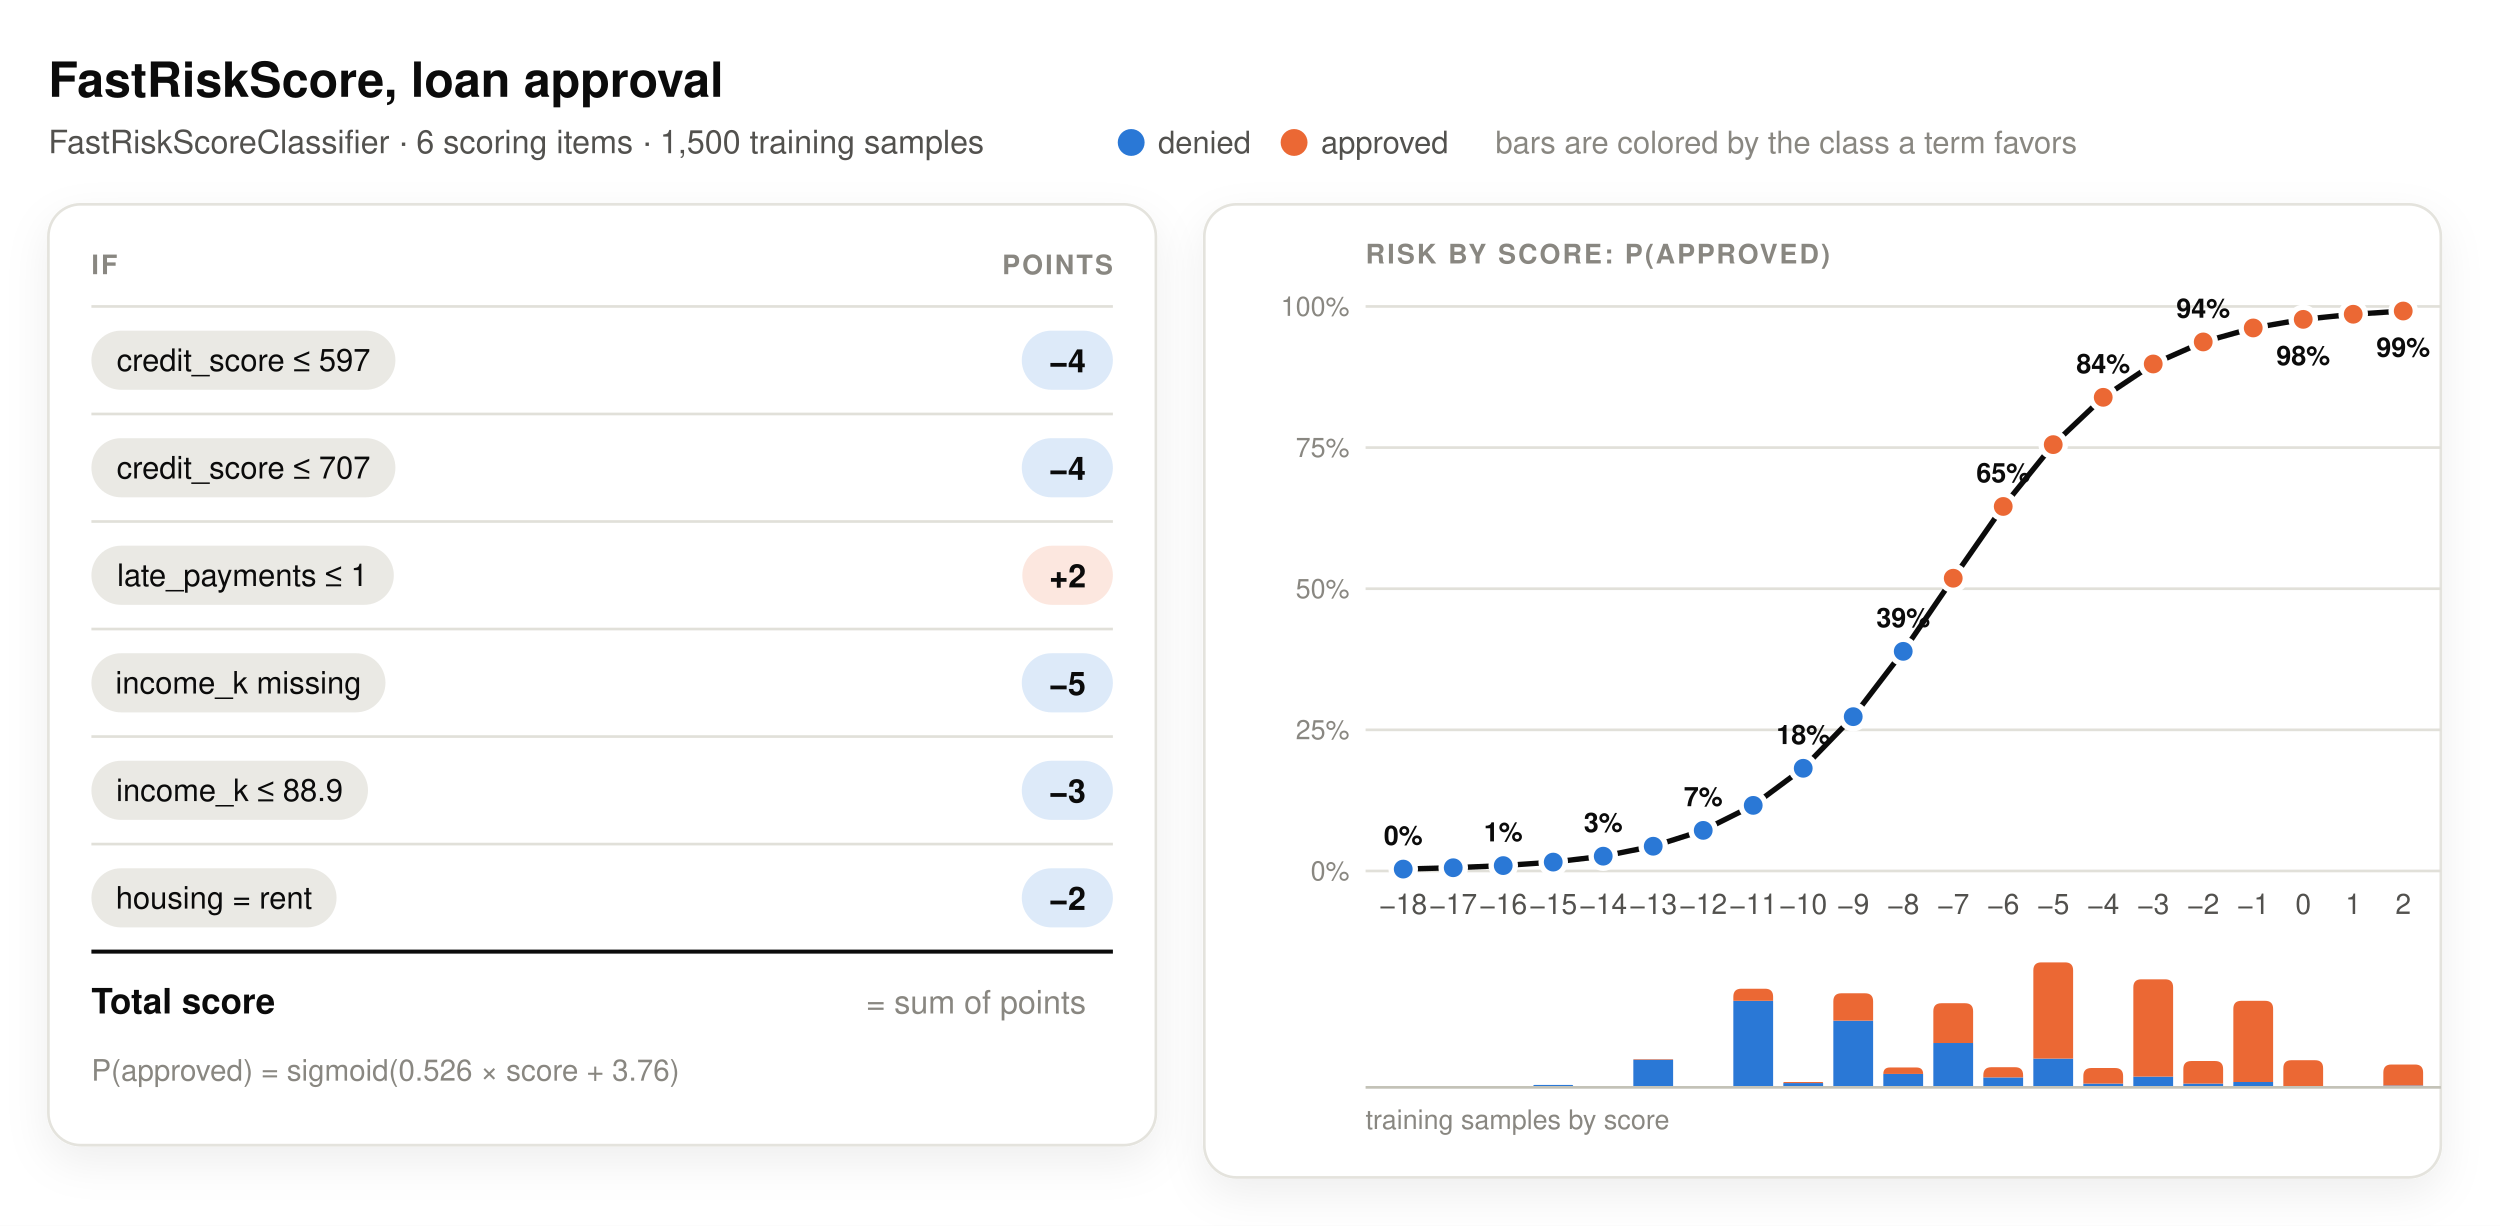
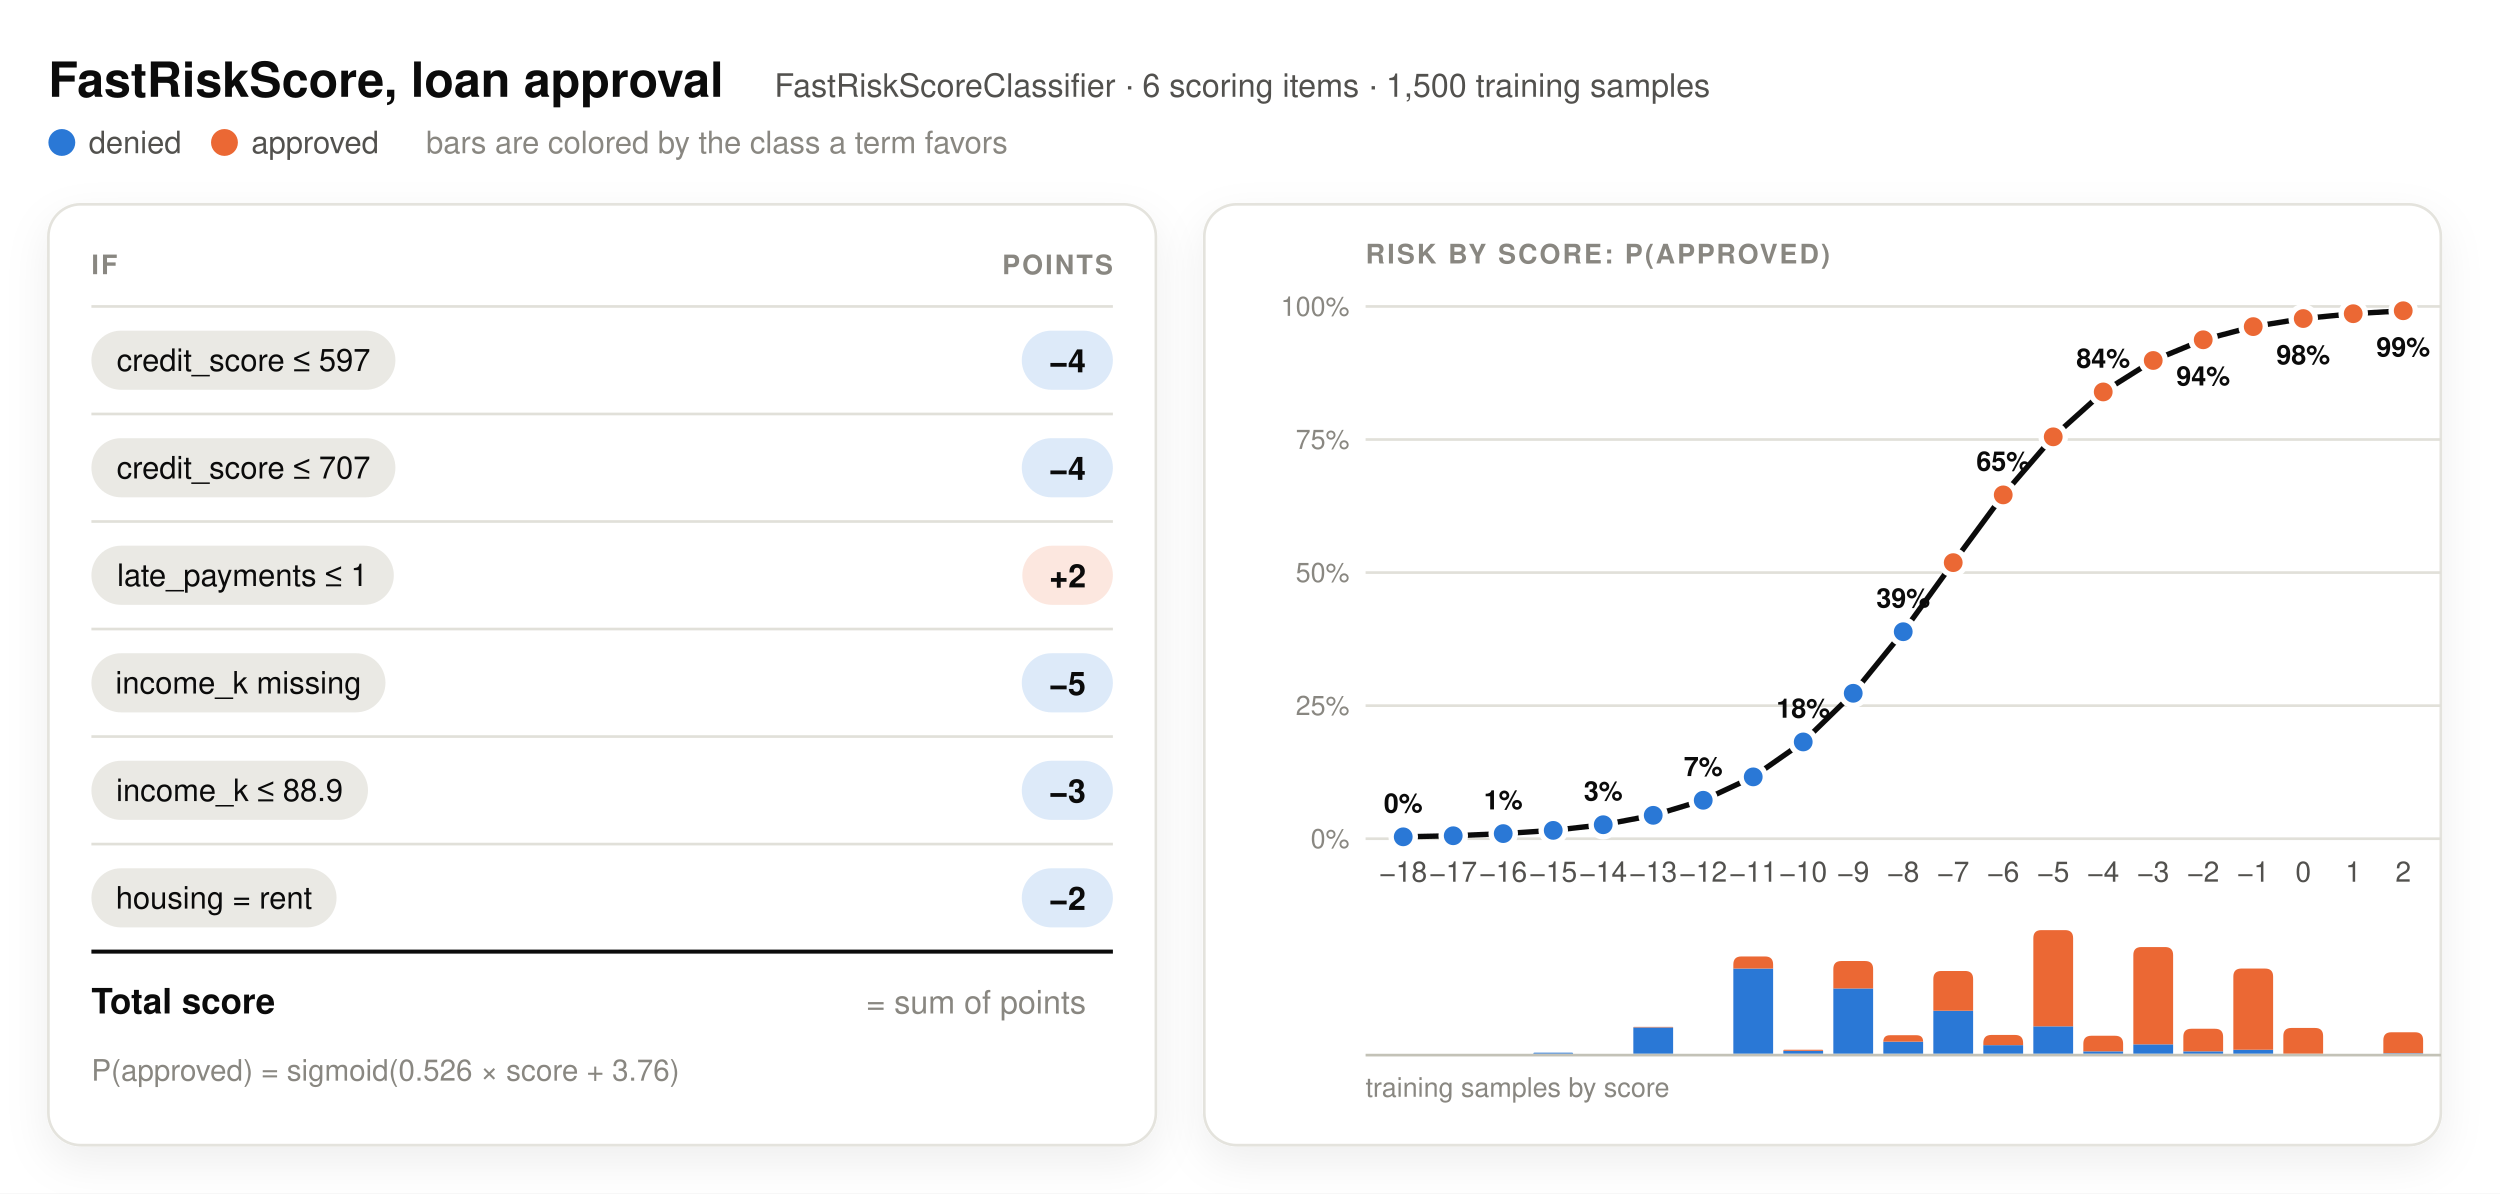
- <svg xmlns="http://www.w3.org/2000/svg" width="930" height="456" viewBox="0 0 930 456" role="img" aria-label="FastRiskScore, loan approval" font-family="Helvetica, 'Helvetica Neue', Arial, 'Nimbus Sans', 'Liberation Sans', sans-serif">
+ <svg xmlns="http://www.w3.org/2000/svg" width="930" height="444" viewBox="0 0 930 444" role="img" aria-label="FastRiskScore, loan approval" font-family="Helvetica, 'Helvetica Neue', Arial, 'Nimbus Sans', 'Liberation Sans', sans-serif">
  <defs>
    <filter id="dti65-sh" x="-20%" y="-20%" width="140%" height="160%">
      <feDropShadow dx="0" dy="1" stdDeviation="1" style="flood-color:#1a1a1a;flood-opacity:0.06" />
      <feDropShadow dx="0" dy="6" stdDeviation="8" style="flood-color:#1a1a1a;flood-opacity:0.07" />
    </filter>
  </defs>
  <rect width="100%" height="100%" style="fill:#ffffff" />
  <g transform="translate(18,18)">
    <text x="0" y="18" style="font-size:18px;font-weight:650;fill:#0b0b0b">FastRiskScore, loan approval</text>
-     <text x="0" y="39" style="font-size:12px;font-weight:400;fill:#52514e">FastRiskScoreClassifier  ·  6 scoring items  ·  1,500 training samples</text>
-     <circle cx="402.8" cy="35" r="5" style="fill:#2a78d6" />
-     <text x="412.8" y="39" style="font-size:11.5px;font-weight:400;fill:#52514e">denied</text>
-     <circle cx="463.4" cy="35" r="5" style="fill:#eb6834" />
-     <text x="473.4" y="39" style="font-size:11.5px;font-weight:400;fill:#52514e">approved</text>
-     <text x="538.3" y="39" style="font-size:11.5px;font-weight:400;fill:#898781">bars are colored by the class a term favors</text>
+     <text x="270.1" y="18" style="font-size:12px;font-weight:400;fill:#52514e">FastRiskScoreClassifier  ·  6 scoring items  ·  1,500 training samples</text>
+     <circle cx="5" cy="35" r="5" style="fill:#2a78d6" />
+     <text x="15" y="39" style="font-size:11.5px;font-weight:400;fill:#52514e">denied</text>
+     <circle cx="65.5" cy="35" r="5" style="fill:#eb6834" />
+     <text x="75.5" y="39" style="font-size:11.5px;font-weight:400;fill:#52514e">approved</text>
+     <text x="140.5" y="39" style="font-size:11.5px;font-weight:400;fill:#898781">bars are colored by the class a term favors</text>
  </g>
  <g transform="translate(18,76)">
    <rect x="0" y="0" width="412" height="350" rx="12" filter="url(#dti65-sh)" style="fill:#ffffff;stroke:#e4e3dd;stroke-width:1" />
-     <rect x="430" y="0" width="460" height="362" rx="12" filter="url(#dti65-sh)" style="fill:#ffffff;stroke:#e4e3dd;stroke-width:1" />
+     <rect x="430" y="0" width="460" height="350" rx="12" filter="url(#dti65-sh)" style="fill:#ffffff;stroke:#e4e3dd;stroke-width:1" />
    <g transform="translate(16,16)">
      <text x="0" y="10" style="font-size:10px;font-weight:600;fill:#898781;letter-spacing:.08em">IF</text>
      <text x="380" y="10" text-anchor="end" style="font-size:10px;font-weight:600;fill:#898781;letter-spacing:.08em">POINTS</text>
      <line x1="0" x2="380" y1="22" y2="22" style="stroke:#e1e0d9;stroke-width:1" />
      <g class="term rule" data-t="0">
        <rect class="rowbg" x="-8" y="26" width="396" height="32" rx="6" style="fill:#f6f6f3;fill-opacity:0" />
        <g class="chip" data-c="0">
          <rect x="0" y="31" width="113.1" height="22" rx="11" style="fill:#e1e0d9;fill-opacity:0.7" />
          <text x="56.6" y="46" text-anchor="middle" style="font-size:11.5px;font-weight:500;fill:#0b0b0b;font-variant-numeric:tabular-nums">credit_score ≤ 597</text>
        </g>
        <rect class="pts" x="346.1" y="31" width="33.9" height="22" rx="11" style="fill:#2a78d6;fill-opacity:0.16" />
        <text x="363.1" y="46.5" text-anchor="middle" style="font-size:12px;font-weight:700;fill:#0b0b0b;font-variant-numeric:tabular-nums">−4</text>
      </g>
      <line x1="0" x2="380" y1="62" y2="62" style="stroke:#e1e0d9;stroke-width:1" />
      <g class="term rule" data-t="1">
        <rect class="rowbg" x="-8" y="66" width="396" height="32" rx="6" style="fill:#f6f6f3;fill-opacity:0" />
        <g class="chip" data-c="0">
          <rect x="0" y="71" width="113.1" height="22" rx="11" style="fill:#e1e0d9;fill-opacity:0.7" />
          <text x="56.6" y="86" text-anchor="middle" style="font-size:11.5px;font-weight:500;fill:#0b0b0b;font-variant-numeric:tabular-nums">credit_score ≤ 707</text>
        </g>
        <rect class="pts" x="346.1" y="71" width="33.9" height="22" rx="11" style="fill:#2a78d6;fill-opacity:0.16" />
        <text x="363.1" y="86.5" text-anchor="middle" style="font-size:12px;font-weight:700;fill:#0b0b0b;font-variant-numeric:tabular-nums">−4</text>
      </g>
      <line x1="0" x2="380" y1="102" y2="102" style="stroke:#e1e0d9;stroke-width:1" />
      <g class="term rule" data-t="2">
        <rect class="rowbg" x="-8" y="106" width="396" height="32" rx="6" style="fill:#f6f6f3;fill-opacity:0" />
        <g class="chip" data-c="0">
          <rect x="0" y="111" width="112.5" height="22" rx="11" style="fill:#e1e0d9;fill-opacity:0.7" />
          <text x="56.2" y="126" text-anchor="middle" style="font-size:11.5px;font-weight:500;fill:#0b0b0b;font-variant-numeric:tabular-nums">late_payments ≤ 1</text>
        </g>
        <rect class="pts" x="346.3" y="111" width="33.7" height="22" rx="11" style="fill:#eb6834;fill-opacity:0.16" />
        <text x="363.2" y="126.5" text-anchor="middle" style="font-size:12px;font-weight:700;fill:#0b0b0b;font-variant-numeric:tabular-nums">+2</text>
      </g>
      <line x1="0" x2="380" y1="142" y2="142" style="stroke:#e1e0d9;stroke-width:1" />
      <g class="term rule" data-t="3">
        <rect class="rowbg" x="-8" y="146" width="396" height="32" rx="6" style="fill:#f6f6f3;fill-opacity:0" />
        <g class="chip" data-c="0">
          <rect x="0" y="151" width="109.4" height="22" rx="11" style="fill:#e1e0d9;fill-opacity:0.7" />
          <text x="54.7" y="166" text-anchor="middle" style="font-size:11.5px;font-weight:500;fill:#0b0b0b;font-variant-numeric:tabular-nums">income_k missing</text>
        </g>
        <rect class="pts" x="346.1" y="151" width="33.9" height="22" rx="11" style="fill:#2a78d6;fill-opacity:0.16" />
        <text x="363.1" y="166.5" text-anchor="middle" style="font-size:12px;font-weight:700;fill:#0b0b0b;font-variant-numeric:tabular-nums">−5</text>
      </g>
      <line x1="0" x2="380" y1="182" y2="182" style="stroke:#e1e0d9;stroke-width:1" />
      <g class="term rule" data-t="4">
        <rect class="rowbg" x="-8" y="186" width="396" height="32" rx="6" style="fill:#f6f6f3;fill-opacity:0" />
        <g class="chip" data-c="0">
          <rect x="0" y="191" width="102.9" height="22" rx="11" style="fill:#e1e0d9;fill-opacity:0.7" />
          <text x="51.4" y="206" text-anchor="middle" style="font-size:11.5px;font-weight:500;fill:#0b0b0b;font-variant-numeric:tabular-nums">income_k ≤ 88.9</text>
        </g>
        <rect class="pts" x="346.1" y="191" width="33.9" height="22" rx="11" style="fill:#2a78d6;fill-opacity:0.16" />
        <text x="363.1" y="206.5" text-anchor="middle" style="font-size:12px;font-weight:700;fill:#0b0b0b;font-variant-numeric:tabular-nums">−3</text>
      </g>
      <line x1="0" x2="380" y1="222" y2="222" style="stroke:#e1e0d9;stroke-width:1" />
      <g class="term rule" data-t="5">
        <rect class="rowbg" x="-8" y="226" width="396" height="32" rx="6" style="fill:#f6f6f3;fill-opacity:0" />
        <g class="chip" data-c="0">
          <rect x="0" y="231" width="91.2" height="22" rx="11" style="fill:#e1e0d9;fill-opacity:0.7" />
          <text x="45.6" y="246" text-anchor="middle" style="font-size:11.5px;font-weight:500;fill:#0b0b0b;font-variant-numeric:tabular-nums">housing = rent</text>
        </g>
        <rect class="pts" x="346.1" y="231" width="33.9" height="22" rx="11" style="fill:#2a78d6;fill-opacity:0.16" />
        <text x="363.1" y="246.5" text-anchor="middle" style="font-size:12px;font-weight:700;fill:#0b0b0b;font-variant-numeric:tabular-nums">−2</text>
      </g>
      <line x1="0" x2="380" y1="262" y2="262" style="stroke:#0b0b0b;stroke-width:1.5" />
      <text x="0" y="285" style="font-size:13px;font-weight:650;fill:#0b0b0b">Total score</text>
      <text x="370" y="285" text-anchor="end" style="font-size:12px;font-weight:400;fill:#898781">= sum of points</text>
      <text x="0" y="310" style="font-size:11px;font-weight:400;fill:#898781">P(approved) = sigmoid(0.526 × score + 3.76)</text>
    </g>
    <g transform="translate(20,16)">
      <text x="470" y="6" style="font-size:10px;font-weight:600;fill:#898781;letter-spacing:.08em">RISK BY SCORE: P(APPROVED)</text>
-       <line x1="470" x2="870" y1="232" y2="232" style="stroke:#e1e0d9;stroke-width:1" />
-       <text x="464" y="235.5" text-anchor="end" style="font-size:10px;font-weight:400;fill:#898781">0%</text>
-       <line x1="470" x2="870" y1="179.5" y2="179.5" style="stroke:#e1e0d9;stroke-width:1" />
-       <text x="464" y="183" text-anchor="end" style="font-size:10px;font-weight:400;fill:#898781">25%</text>
-       <line x1="470" x2="870" y1="127" y2="127" style="stroke:#e1e0d9;stroke-width:1" />
-       <text x="464" y="130.5" text-anchor="end" style="font-size:10px;font-weight:400;fill:#898781">50%</text>
-       <line x1="470" x2="870" y1="74.5" y2="74.5" style="stroke:#e1e0d9;stroke-width:1" />
-       <text x="464" y="78" text-anchor="end" style="font-size:10px;font-weight:400;fill:#898781">75%</text>
+       <line x1="470" x2="870" y1="220" y2="220" style="stroke:#e1e0d9;stroke-width:1" />
+       <text x="464" y="223.5" text-anchor="end" style="font-size:10px;font-weight:400;fill:#898781">0%</text>
+       <line x1="470" x2="870" y1="170.5" y2="170.5" style="stroke:#e1e0d9;stroke-width:1" />
+       <text x="464" y="174" text-anchor="end" style="font-size:10px;font-weight:400;fill:#898781">25%</text>
+       <line x1="470" x2="870" y1="121" y2="121" style="stroke:#e1e0d9;stroke-width:1" />
+       <text x="464" y="124.5" text-anchor="end" style="font-size:10px;font-weight:400;fill:#898781">50%</text>
+       <line x1="470" x2="870" y1="71.5" y2="71.5" style="stroke:#e1e0d9;stroke-width:1" />
+       <text x="464" y="75" text-anchor="end" style="font-size:10px;font-weight:400;fill:#898781">75%</text>
      <line x1="470" x2="870" y1="22" y2="22" style="stroke:#e1e0d9;stroke-width:1" />
      <text x="464" y="25.5" text-anchor="end" style="font-size:10px;font-weight:400;fill:#898781">100%</text>
-       <path d="M532.4,312V312Q532.4,311.6 532.8,311.6H546.8Q547.2,311.6 547.2,312V312Z" style="fill:#2a78d6" />
-       <path d="M569.6,312V302.2H584.4V312Z" style="fill:#2a78d6" />
-       <path d="M569.6,302.2V302.2Q569.6,302 569.8,302H584.2Q584.4,302 584.4,302.2V302.2Z" style="fill:#eb6834" />
-       <path d="M606.8,312V280.3H621.6V312Z" style="fill:#2a78d6" />
-       <path d="M606.8,280.3V278.8Q606.8,275.8 609.8,275.8H618.6Q621.6,275.8 621.6,278.8V280.3Z" style="fill:#eb6834" />
-       <path d="M625.4,312V310.9H640.2V312Z" style="fill:#2a78d6" />
-       <path d="M625.4,310.9V310.9Q625.4,310.5 625.8,310.5H639.8Q640.2,310.5 640.2,310.9V310.9Z" style="fill:#eb6834" />
-       <path d="M644,312V287.7H658.8V312Z" style="fill:#2a78d6" />
-       <path d="M644,287.7V280.5Q644,277.5 647,277.5H655.8Q658.8,277.5 658.8,280.5V287.7Z" style="fill:#eb6834" />
-       <path d="M662.6,312V307.5H677.4V312Z" style="fill:#2a78d6" />
-       <path d="M662.6,307.5V307.5Q662.6,305.1 665.1,305.1H674.9Q677.4,305.1 677.4,307.5V307.5Z" style="fill:#eb6834" />
-       <path d="M681.2,312V296H696V312Z" style="fill:#2a78d6" />
-       <path d="M681.2,296V284.2Q681.2,281.2 684.2,281.2H693Q696,281.2 696,284.2V296Z" style="fill:#eb6834" />
-       <path d="M699.8,312V308.8H714.6V312Z" style="fill:#2a78d6" />
-       <path d="M699.8,308.8V308Q699.8,305 702.8,305H711.6Q714.6,305 714.6,308V308.8Z" style="fill:#eb6834" />
-       <path d="M718.4,312V301.8H733.2V312Z" style="fill:#2a78d6" />
-       <path d="M718.4,301.8V269Q718.4,266 721.4,266H730.2Q733.2,266 733.2,269V301.8Z" style="fill:#eb6834" />
-       <path d="M737,312V311.1H751.8V312Z" style="fill:#2a78d6" />
-       <path d="M737,311.1V308.3Q737,305.3 740,305.3H748.8Q751.8,305.3 751.8,308.3V311.1Z" style="fill:#eb6834" />
-       <path d="M755.6,312V308.5H770.4V312Z" style="fill:#2a78d6" />
-       <path d="M755.6,308.5V275.3Q755.6,272.3 758.6,272.3H767.4Q770.4,272.3 770.4,275.3V308.5Z" style="fill:#eb6834" />
-       <path d="M774.2,312V311.1H789V312Z" style="fill:#2a78d6" />
-       <path d="M774.2,311.1V305.7Q774.2,302.7 777.2,302.7H786Q789,302.7 789,305.7V311.1Z" style="fill:#eb6834" />
-       <path d="M792.8,312V310.5H807.6V312Z" style="fill:#2a78d6" />
-       <path d="M792.8,310.5V283.3Q792.8,280.3 795.8,280.3H804.6Q807.6,280.3 807.6,283.3V310.5Z" style="fill:#eb6834" />
-       <path d="M811.4,312V305.4Q811.4,302.4 814.4,302.4H823.2Q826.2,302.4 826.2,305.4V312Z" style="fill:#eb6834" />
-       <path d="M848.6,312V311.8H863.4V312Z" style="fill:#2a78d6" />
-       <path d="M848.6,311.8V307Q848.6,304 851.6,304H860.4Q863.4,304 863.4,307V311.8Z" style="fill:#eb6834" />
-       <line x1="470" x2="870" y1="312.5" y2="312.5" style="stroke:#c3c2b7;stroke-width:1" />
-       <text x="470" y="328" style="font-size:10px;font-weight:400;fill:#898781">training samples by score</text>
-       <polyline points="484,231.3 502.6,230.8 521.2,230 539.8,228.7 558.4,226.5 577,222.8 595.6,216.9 614.2,207.6 632.8,193.8 651.4,174.6 670,150.3 688.6,123.1 707.2,96.4 725.8,73.4 744.4,55.8 763,43.4 781.6,35.2 800.2,30 818.8,26.8 837.4,24.9 856,23.7" style="fill:none;stroke:#0b0b0b;stroke-width:2;stroke-linejoin:round" />
-       <circle class="rk" data-s="-18" cx="484" cy="231.3" r="4.5" style="fill:#2a78d6;stroke:#ffffff;stroke-width:2" />
-       <text x="484" y="248" text-anchor="middle" style="font-size:10.5px;font-weight:400;fill:#52514e;font-variant-numeric:tabular-nums">−18</text>
-       <text x="484" y="222.3" text-anchor="middle" style="font-size:10px;font-weight:600;fill:#0b0b0b">0%</text>
-       <circle class="rk" data-s="-17" cx="502.6" cy="230.8" r="4.5" style="fill:#2a78d6;stroke:#ffffff;stroke-width:2" />
-       <text x="502.6" y="248" text-anchor="middle" style="font-size:10.5px;font-weight:400;fill:#52514e;font-variant-numeric:tabular-nums">−17</text>
-       <circle class="rk" data-s="-16" cx="521.2" cy="230" r="4.5" style="fill:#2a78d6;stroke:#ffffff;stroke-width:2" />
-       <text x="521.2" y="248" text-anchor="middle" style="font-size:10.5px;font-weight:400;fill:#52514e;font-variant-numeric:tabular-nums">−16</text>
-       <text x="521.2" y="221" text-anchor="middle" style="font-size:10px;font-weight:600;fill:#0b0b0b">1%</text>
-       <circle class="rk" data-s="-15" cx="539.8" cy="228.7" r="4.5" style="fill:#2a78d6;stroke:#ffffff;stroke-width:2" />
-       <text x="539.8" y="248" text-anchor="middle" style="font-size:10.5px;font-weight:400;fill:#52514e;font-variant-numeric:tabular-nums">−15</text>
-       <circle class="rk" data-s="-14" cx="558.4" cy="226.5" r="4.5" style="fill:#2a78d6;stroke:#ffffff;stroke-width:2" />
-       <text x="558.4" y="248" text-anchor="middle" style="font-size:10.5px;font-weight:400;fill:#52514e;font-variant-numeric:tabular-nums">−14</text>
-       <text x="558.4" y="217.5" text-anchor="middle" style="font-size:10px;font-weight:600;fill:#0b0b0b">3%</text>
-       <circle class="rk" data-s="-13" cx="577" cy="222.8" r="4.5" style="fill:#2a78d6;stroke:#ffffff;stroke-width:2" />
-       <text x="577" y="248" text-anchor="middle" style="font-size:10.5px;font-weight:400;fill:#52514e;font-variant-numeric:tabular-nums">−13</text>
-       <circle class="rk" data-s="-12" cx="595.6" cy="216.9" r="4.5" style="fill:#2a78d6;stroke:#ffffff;stroke-width:2" />
-       <text x="595.6" y="248" text-anchor="middle" style="font-size:10.5px;font-weight:400;fill:#52514e;font-variant-numeric:tabular-nums">−12</text>
-       <text x="595.6" y="207.9" text-anchor="middle" style="font-size:10px;font-weight:600;fill:#0b0b0b">7%</text>
-       <circle class="rk" data-s="-11" cx="614.2" cy="207.6" r="4.5" style="fill:#2a78d6;stroke:#ffffff;stroke-width:2" />
-       <text x="614.2" y="248" text-anchor="middle" style="font-size:10.5px;font-weight:400;fill:#52514e;font-variant-numeric:tabular-nums">−11</text>
-       <circle class="rk" data-s="-10" cx="632.8" cy="193.8" r="4.5" style="fill:#2a78d6;stroke:#ffffff;stroke-width:2" />
-       <text x="632.8" y="248" text-anchor="middle" style="font-size:10.5px;font-weight:400;fill:#52514e;font-variant-numeric:tabular-nums">−10</text>
-       <text x="632.8" y="184.8" text-anchor="middle" style="font-size:10px;font-weight:600;fill:#0b0b0b">18%</text>
-       <circle class="rk" data-s="-9" cx="651.4" cy="174.6" r="4.5" style="fill:#2a78d6;stroke:#ffffff;stroke-width:2" />
-       <text x="651.4" y="248" text-anchor="middle" style="font-size:10.5px;font-weight:400;fill:#52514e;font-variant-numeric:tabular-nums">−9</text>
-       <circle class="rk" data-s="-8" cx="670" cy="150.3" r="4.5" style="fill:#2a78d6;stroke:#ffffff;stroke-width:2" />
-       <text x="670" y="248" text-anchor="middle" style="font-size:10.5px;font-weight:400;fill:#52514e;font-variant-numeric:tabular-nums">−8</text>
-       <text x="670" y="141.3" text-anchor="middle" style="font-size:10px;font-weight:600;fill:#0b0b0b">39%</text>
-       <circle class="rk" data-s="-7" cx="688.6" cy="123.1" r="4.5" style="fill:#eb6834;stroke:#ffffff;stroke-width:2" />
-       <text x="688.6" y="248" text-anchor="middle" style="font-size:10.5px;font-weight:400;fill:#52514e;font-variant-numeric:tabular-nums">−7</text>
-       <circle class="rk" data-s="-6" cx="707.2" cy="96.4" r="4.5" style="fill:#eb6834;stroke:#ffffff;stroke-width:2" />
-       <text x="707.2" y="248" text-anchor="middle" style="font-size:10.5px;font-weight:400;fill:#52514e;font-variant-numeric:tabular-nums">−6</text>
-       <text x="707.2" y="87.4" text-anchor="middle" style="font-size:10px;font-weight:600;fill:#0b0b0b">65%</text>
-       <circle class="rk" data-s="-5" cx="725.8" cy="73.4" r="4.5" style="fill:#eb6834;stroke:#ffffff;stroke-width:2" />
-       <text x="725.8" y="248" text-anchor="middle" style="font-size:10.5px;font-weight:400;fill:#52514e;font-variant-numeric:tabular-nums">−5</text>
-       <circle class="rk" data-s="-4" cx="744.4" cy="55.8" r="4.5" style="fill:#eb6834;stroke:#ffffff;stroke-width:2" />
-       <text x="744.4" y="248" text-anchor="middle" style="font-size:10.5px;font-weight:400;fill:#52514e;font-variant-numeric:tabular-nums">−4</text>
-       <text x="744.4" y="46.8" text-anchor="middle" style="font-size:10px;font-weight:600;fill:#0b0b0b">84%</text>
-       <circle class="rk" data-s="-3" cx="763" cy="43.4" r="4.5" style="fill:#eb6834;stroke:#ffffff;stroke-width:2" />
-       <text x="763" y="248" text-anchor="middle" style="font-size:10.5px;font-weight:400;fill:#52514e;font-variant-numeric:tabular-nums">−3</text>
-       <circle class="rk" data-s="-2" cx="781.6" cy="35.2" r="4.5" style="fill:#eb6834;stroke:#ffffff;stroke-width:2" />
-       <text x="781.6" y="248" text-anchor="middle" style="font-size:10.5px;font-weight:400;fill:#52514e;font-variant-numeric:tabular-nums">−2</text>
-       <text x="781.6" y="26.2" text-anchor="middle" style="font-size:10px;font-weight:600;fill:#0b0b0b">94%</text>
-       <circle class="rk" data-s="-1" cx="800.2" cy="30" r="4.5" style="fill:#eb6834;stroke:#ffffff;stroke-width:2" />
-       <text x="800.2" y="248" text-anchor="middle" style="font-size:10.5px;font-weight:400;fill:#52514e;font-variant-numeric:tabular-nums">−1</text>
-       <circle class="rk" data-s="0" cx="818.8" cy="26.8" r="4.5" style="fill:#eb6834;stroke:#ffffff;stroke-width:2" />
-       <text x="818.8" y="248" text-anchor="middle" style="font-size:10.5px;font-weight:400;fill:#52514e;font-variant-numeric:tabular-nums">0</text>
-       <text x="818.8" y="43.8" text-anchor="middle" style="font-size:10px;font-weight:600;fill:#0b0b0b">98%</text>
-       <circle class="rk" data-s="1" cx="837.4" cy="24.9" r="4.5" style="fill:#eb6834;stroke:#ffffff;stroke-width:2" />
-       <text x="837.4" y="248" text-anchor="middle" style="font-size:10.5px;font-weight:400;fill:#52514e;font-variant-numeric:tabular-nums">1</text>
-       <circle class="rk" data-s="2" cx="856" cy="23.7" r="4.5" style="fill:#eb6834;stroke:#ffffff;stroke-width:2" />
-       <text x="856" y="248" text-anchor="middle" style="font-size:10.5px;font-weight:400;fill:#52514e;font-variant-numeric:tabular-nums">2</text>
-       <text x="856" y="40.7" text-anchor="middle" style="font-size:10px;font-weight:600;fill:#0b0b0b">99%</text>
+       <path d="M532.4,300V300Q532.4,299.6 532.8,299.6H546.8Q547.2,299.6 547.2,300V300Z" style="fill:#2a78d6" />
+       <path d="M569.6,300V290.2H584.4V300Z" style="fill:#2a78d6" />
+       <path d="M569.6,290.2V290.2Q569.6,290 569.8,290H584.2Q584.4,290 584.4,290.2V290.2Z" style="fill:#eb6834" />
+       <path d="M606.8,300V268.3H621.6V300Z" style="fill:#2a78d6" />
+       <path d="M606.8,268.3V266.8Q606.8,263.8 609.8,263.8H618.6Q621.6,263.8 621.6,266.8V268.3Z" style="fill:#eb6834" />
+       <path d="M625.4,300V298.9H640.2V300Z" style="fill:#2a78d6" />
+       <path d="M625.4,298.9V298.9Q625.4,298.5 625.8,298.5H639.8Q640.2,298.5 640.2,298.9V298.9Z" style="fill:#eb6834" />
+       <path d="M644,300V275.7H658.8V300Z" style="fill:#2a78d6" />
+       <path d="M644,275.7V268.5Q644,265.5 647,265.5H655.8Q658.8,265.5 658.8,268.5V275.7Z" style="fill:#eb6834" />
+       <path d="M662.6,300V295.5H677.4V300Z" style="fill:#2a78d6" />
+       <path d="M662.6,295.5V295.5Q662.6,293.1 665.1,293.1H674.9Q677.4,293.1 677.4,295.5V295.5Z" style="fill:#eb6834" />
+       <path d="M681.2,300V284H696V300Z" style="fill:#2a78d6" />
+       <path d="M681.2,284V272.2Q681.2,269.2 684.2,269.2H693Q696,269.2 696,272.2V284Z" style="fill:#eb6834" />
+       <path d="M699.8,300V296.8H714.6V300Z" style="fill:#2a78d6" />
+       <path d="M699.8,296.8V296Q699.8,293 702.8,293H711.6Q714.6,293 714.6,296V296.8Z" style="fill:#eb6834" />
+       <path d="M718.4,300V289.8H733.2V300Z" style="fill:#2a78d6" />
+       <path d="M718.4,289.8V257Q718.4,254 721.4,254H730.2Q733.2,254 733.2,257V289.8Z" style="fill:#eb6834" />
+       <path d="M737,300V299.1H751.8V300Z" style="fill:#2a78d6" />
+       <path d="M737,299.1V296.3Q737,293.3 740,293.3H748.8Q751.8,293.3 751.8,296.3V299.1Z" style="fill:#eb6834" />
+       <path d="M755.6,300V296.5H770.4V300Z" style="fill:#2a78d6" />
+       <path d="M755.6,296.5V263.3Q755.6,260.3 758.6,260.3H767.4Q770.4,260.3 770.4,263.3V296.5Z" style="fill:#eb6834" />
+       <path d="M774.2,300V299.1H789V300Z" style="fill:#2a78d6" />
+       <path d="M774.2,299.1V293.7Q774.2,290.7 777.2,290.7H786Q789,290.7 789,293.7V299.1Z" style="fill:#eb6834" />
+       <path d="M792.8,300V298.5H807.6V300Z" style="fill:#2a78d6" />
+       <path d="M792.8,298.5V271.3Q792.8,268.3 795.8,268.3H804.6Q807.6,268.3 807.6,271.3V298.5Z" style="fill:#eb6834" />
+       <path d="M811.4,300V293.4Q811.4,290.4 814.4,290.4H823.2Q826.2,290.4 826.2,293.4V300Z" style="fill:#eb6834" />
+       <path d="M848.6,300V299.8H863.4V300Z" style="fill:#2a78d6" />
+       <path d="M848.6,299.8V295Q848.6,292 851.6,292H860.4Q863.4,292 863.4,295V299.8Z" style="fill:#eb6834" />
+       <line x1="470" x2="870" y1="300.5" y2="300.5" style="stroke:#c3c2b7;stroke-width:1" />
+       <text x="470" y="316" style="font-size:10px;font-weight:400;fill:#898781">training samples by score</text>
+       <polyline points="484,219.3 502.6,218.9 521.2,218.1 539.8,216.9 558.4,214.8 577,211.3 595.6,205.7 614.2,197 632.8,184 651.4,165.9 670,143 688.6,117.3 707.2,92.1 725.8,70.5 744.4,53.8 763,42.1 781.6,34.4 800.2,29.5 818.8,26.5 837.4,24.7 856,23.6" style="fill:none;stroke:#0b0b0b;stroke-width:2;stroke-linejoin:round" />
+       <circle class="rk" data-s="-18" cx="484" cy="219.3" r="4.5" style="fill:#2a78d6;stroke:#ffffff;stroke-width:2" />
+       <text x="484" y="236" text-anchor="middle" style="font-size:10.5px;font-weight:400;fill:#52514e;font-variant-numeric:tabular-nums">−18</text>
+       <text x="484" y="210.3" text-anchor="middle" style="font-size:10px;font-weight:600;fill:#0b0b0b">0%</text>
+       <circle class="rk" data-s="-17" cx="502.6" cy="218.9" r="4.5" style="fill:#2a78d6;stroke:#ffffff;stroke-width:2" />
+       <text x="502.6" y="236" text-anchor="middle" style="font-size:10.5px;font-weight:400;fill:#52514e;font-variant-numeric:tabular-nums">−17</text>
+       <circle class="rk" data-s="-16" cx="521.2" cy="218.1" r="4.5" style="fill:#2a78d6;stroke:#ffffff;stroke-width:2" />
+       <text x="521.2" y="236" text-anchor="middle" style="font-size:10.5px;font-weight:400;fill:#52514e;font-variant-numeric:tabular-nums">−16</text>
+       <text x="521.2" y="209.1" text-anchor="middle" style="font-size:10px;font-weight:600;fill:#0b0b0b">1%</text>
+       <circle class="rk" data-s="-15" cx="539.8" cy="216.9" r="4.5" style="fill:#2a78d6;stroke:#ffffff;stroke-width:2" />
+       <text x="539.8" y="236" text-anchor="middle" style="font-size:10.5px;font-weight:400;fill:#52514e;font-variant-numeric:tabular-nums">−15</text>
+       <circle class="rk" data-s="-14" cx="558.4" cy="214.8" r="4.5" style="fill:#2a78d6;stroke:#ffffff;stroke-width:2" />
+       <text x="558.4" y="236" text-anchor="middle" style="font-size:10.5px;font-weight:400;fill:#52514e;font-variant-numeric:tabular-nums">−14</text>
+       <text x="558.4" y="205.8" text-anchor="middle" style="font-size:10px;font-weight:600;fill:#0b0b0b">3%</text>
+       <circle class="rk" data-s="-13" cx="577" cy="211.3" r="4.5" style="fill:#2a78d6;stroke:#ffffff;stroke-width:2" />
+       <text x="577" y="236" text-anchor="middle" style="font-size:10.5px;font-weight:400;fill:#52514e;font-variant-numeric:tabular-nums">−13</text>
+       <circle class="rk" data-s="-12" cx="595.6" cy="205.7" r="4.5" style="fill:#2a78d6;stroke:#ffffff;stroke-width:2" />
+       <text x="595.6" y="236" text-anchor="middle" style="font-size:10.5px;font-weight:400;fill:#52514e;font-variant-numeric:tabular-nums">−12</text>
+       <text x="595.6" y="196.7" text-anchor="middle" style="font-size:10px;font-weight:600;fill:#0b0b0b">7%</text>
+       <circle class="rk" data-s="-11" cx="614.2" cy="197" r="4.5" style="fill:#2a78d6;stroke:#ffffff;stroke-width:2" />
+       <text x="614.2" y="236" text-anchor="middle" style="font-size:10.5px;font-weight:400;fill:#52514e;font-variant-numeric:tabular-nums">−11</text>
+       <circle class="rk" data-s="-10" cx="632.8" cy="184" r="4.5" style="fill:#2a78d6;stroke:#ffffff;stroke-width:2" />
+       <text x="632.8" y="236" text-anchor="middle" style="font-size:10.5px;font-weight:400;fill:#52514e;font-variant-numeric:tabular-nums">−10</text>
+       <text x="632.8" y="175" text-anchor="middle" style="font-size:10px;font-weight:600;fill:#0b0b0b">18%</text>
+       <circle class="rk" data-s="-9" cx="651.4" cy="165.9" r="4.5" style="fill:#2a78d6;stroke:#ffffff;stroke-width:2" />
+       <text x="651.4" y="236" text-anchor="middle" style="font-size:10.5px;font-weight:400;fill:#52514e;font-variant-numeric:tabular-nums">−9</text>
+       <circle class="rk" data-s="-8" cx="670" cy="143" r="4.5" style="fill:#2a78d6;stroke:#ffffff;stroke-width:2" />
+       <text x="670" y="236" text-anchor="middle" style="font-size:10.5px;font-weight:400;fill:#52514e;font-variant-numeric:tabular-nums">−8</text>
+       <text x="670" y="134" text-anchor="middle" style="font-size:10px;font-weight:600;fill:#0b0b0b">39%</text>
+       <circle class="rk" data-s="-7" cx="688.6" cy="117.3" r="4.5" style="fill:#eb6834;stroke:#ffffff;stroke-width:2" />
+       <text x="688.6" y="236" text-anchor="middle" style="font-size:10.5px;font-weight:400;fill:#52514e;font-variant-numeric:tabular-nums">−7</text>
+       <circle class="rk" data-s="-6" cx="707.2" cy="92.1" r="4.5" style="fill:#eb6834;stroke:#ffffff;stroke-width:2" />
+       <text x="707.2" y="236" text-anchor="middle" style="font-size:10.5px;font-weight:400;fill:#52514e;font-variant-numeric:tabular-nums">−6</text>
+       <text x="707.2" y="83.1" text-anchor="middle" style="font-size:10px;font-weight:600;fill:#0b0b0b">65%</text>
+       <circle class="rk" data-s="-5" cx="725.8" cy="70.5" r="4.5" style="fill:#eb6834;stroke:#ffffff;stroke-width:2" />
+       <text x="725.8" y="236" text-anchor="middle" style="font-size:10.5px;font-weight:400;fill:#52514e;font-variant-numeric:tabular-nums">−5</text>
+       <circle class="rk" data-s="-4" cx="744.4" cy="53.8" r="4.5" style="fill:#eb6834;stroke:#ffffff;stroke-width:2" />
+       <text x="744.4" y="236" text-anchor="middle" style="font-size:10.5px;font-weight:400;fill:#52514e;font-variant-numeric:tabular-nums">−4</text>
+       <text x="744.4" y="44.8" text-anchor="middle" style="font-size:10px;font-weight:600;fill:#0b0b0b">84%</text>
+       <circle class="rk" data-s="-3" cx="763" cy="42.1" r="4.5" style="fill:#eb6834;stroke:#ffffff;stroke-width:2" />
+       <text x="763" y="236" text-anchor="middle" style="font-size:10.5px;font-weight:400;fill:#52514e;font-variant-numeric:tabular-nums">−3</text>
+       <circle class="rk" data-s="-2" cx="781.6" cy="34.4" r="4.5" style="fill:#eb6834;stroke:#ffffff;stroke-width:2" />
+       <text x="781.6" y="236" text-anchor="middle" style="font-size:10.5px;font-weight:400;fill:#52514e;font-variant-numeric:tabular-nums">−2</text>
+       <text x="781.6" y="51.4" text-anchor="middle" style="font-size:10px;font-weight:600;fill:#0b0b0b">94%</text>
+       <circle class="rk" data-s="-1" cx="800.2" cy="29.5" r="4.5" style="fill:#eb6834;stroke:#ffffff;stroke-width:2" />
+       <text x="800.2" y="236" text-anchor="middle" style="font-size:10.5px;font-weight:400;fill:#52514e;font-variant-numeric:tabular-nums">−1</text>
+       <circle class="rk" data-s="0" cx="818.8" cy="26.5" r="4.5" style="fill:#eb6834;stroke:#ffffff;stroke-width:2" />
+       <text x="818.8" y="236" text-anchor="middle" style="font-size:10.5px;font-weight:400;fill:#52514e;font-variant-numeric:tabular-nums">0</text>
+       <text x="818.8" y="43.5" text-anchor="middle" style="font-size:10px;font-weight:600;fill:#0b0b0b">98%</text>
+       <circle class="rk" data-s="1" cx="837.4" cy="24.7" r="4.5" style="fill:#eb6834;stroke:#ffffff;stroke-width:2" />
+       <text x="837.4" y="236" text-anchor="middle" style="font-size:10.5px;font-weight:400;fill:#52514e;font-variant-numeric:tabular-nums">1</text>
+       <circle class="rk" data-s="2" cx="856" cy="23.6" r="4.5" style="fill:#eb6834;stroke:#ffffff;stroke-width:2" />
+       <text x="856" y="236" text-anchor="middle" style="font-size:10.5px;font-weight:400;fill:#52514e;font-variant-numeric:tabular-nums">2</text>
+       <text x="856" y="40.6" text-anchor="middle" style="font-size:10px;font-weight:600;fill:#0b0b0b">99%</text>
    </g>
  </g>
</svg>
